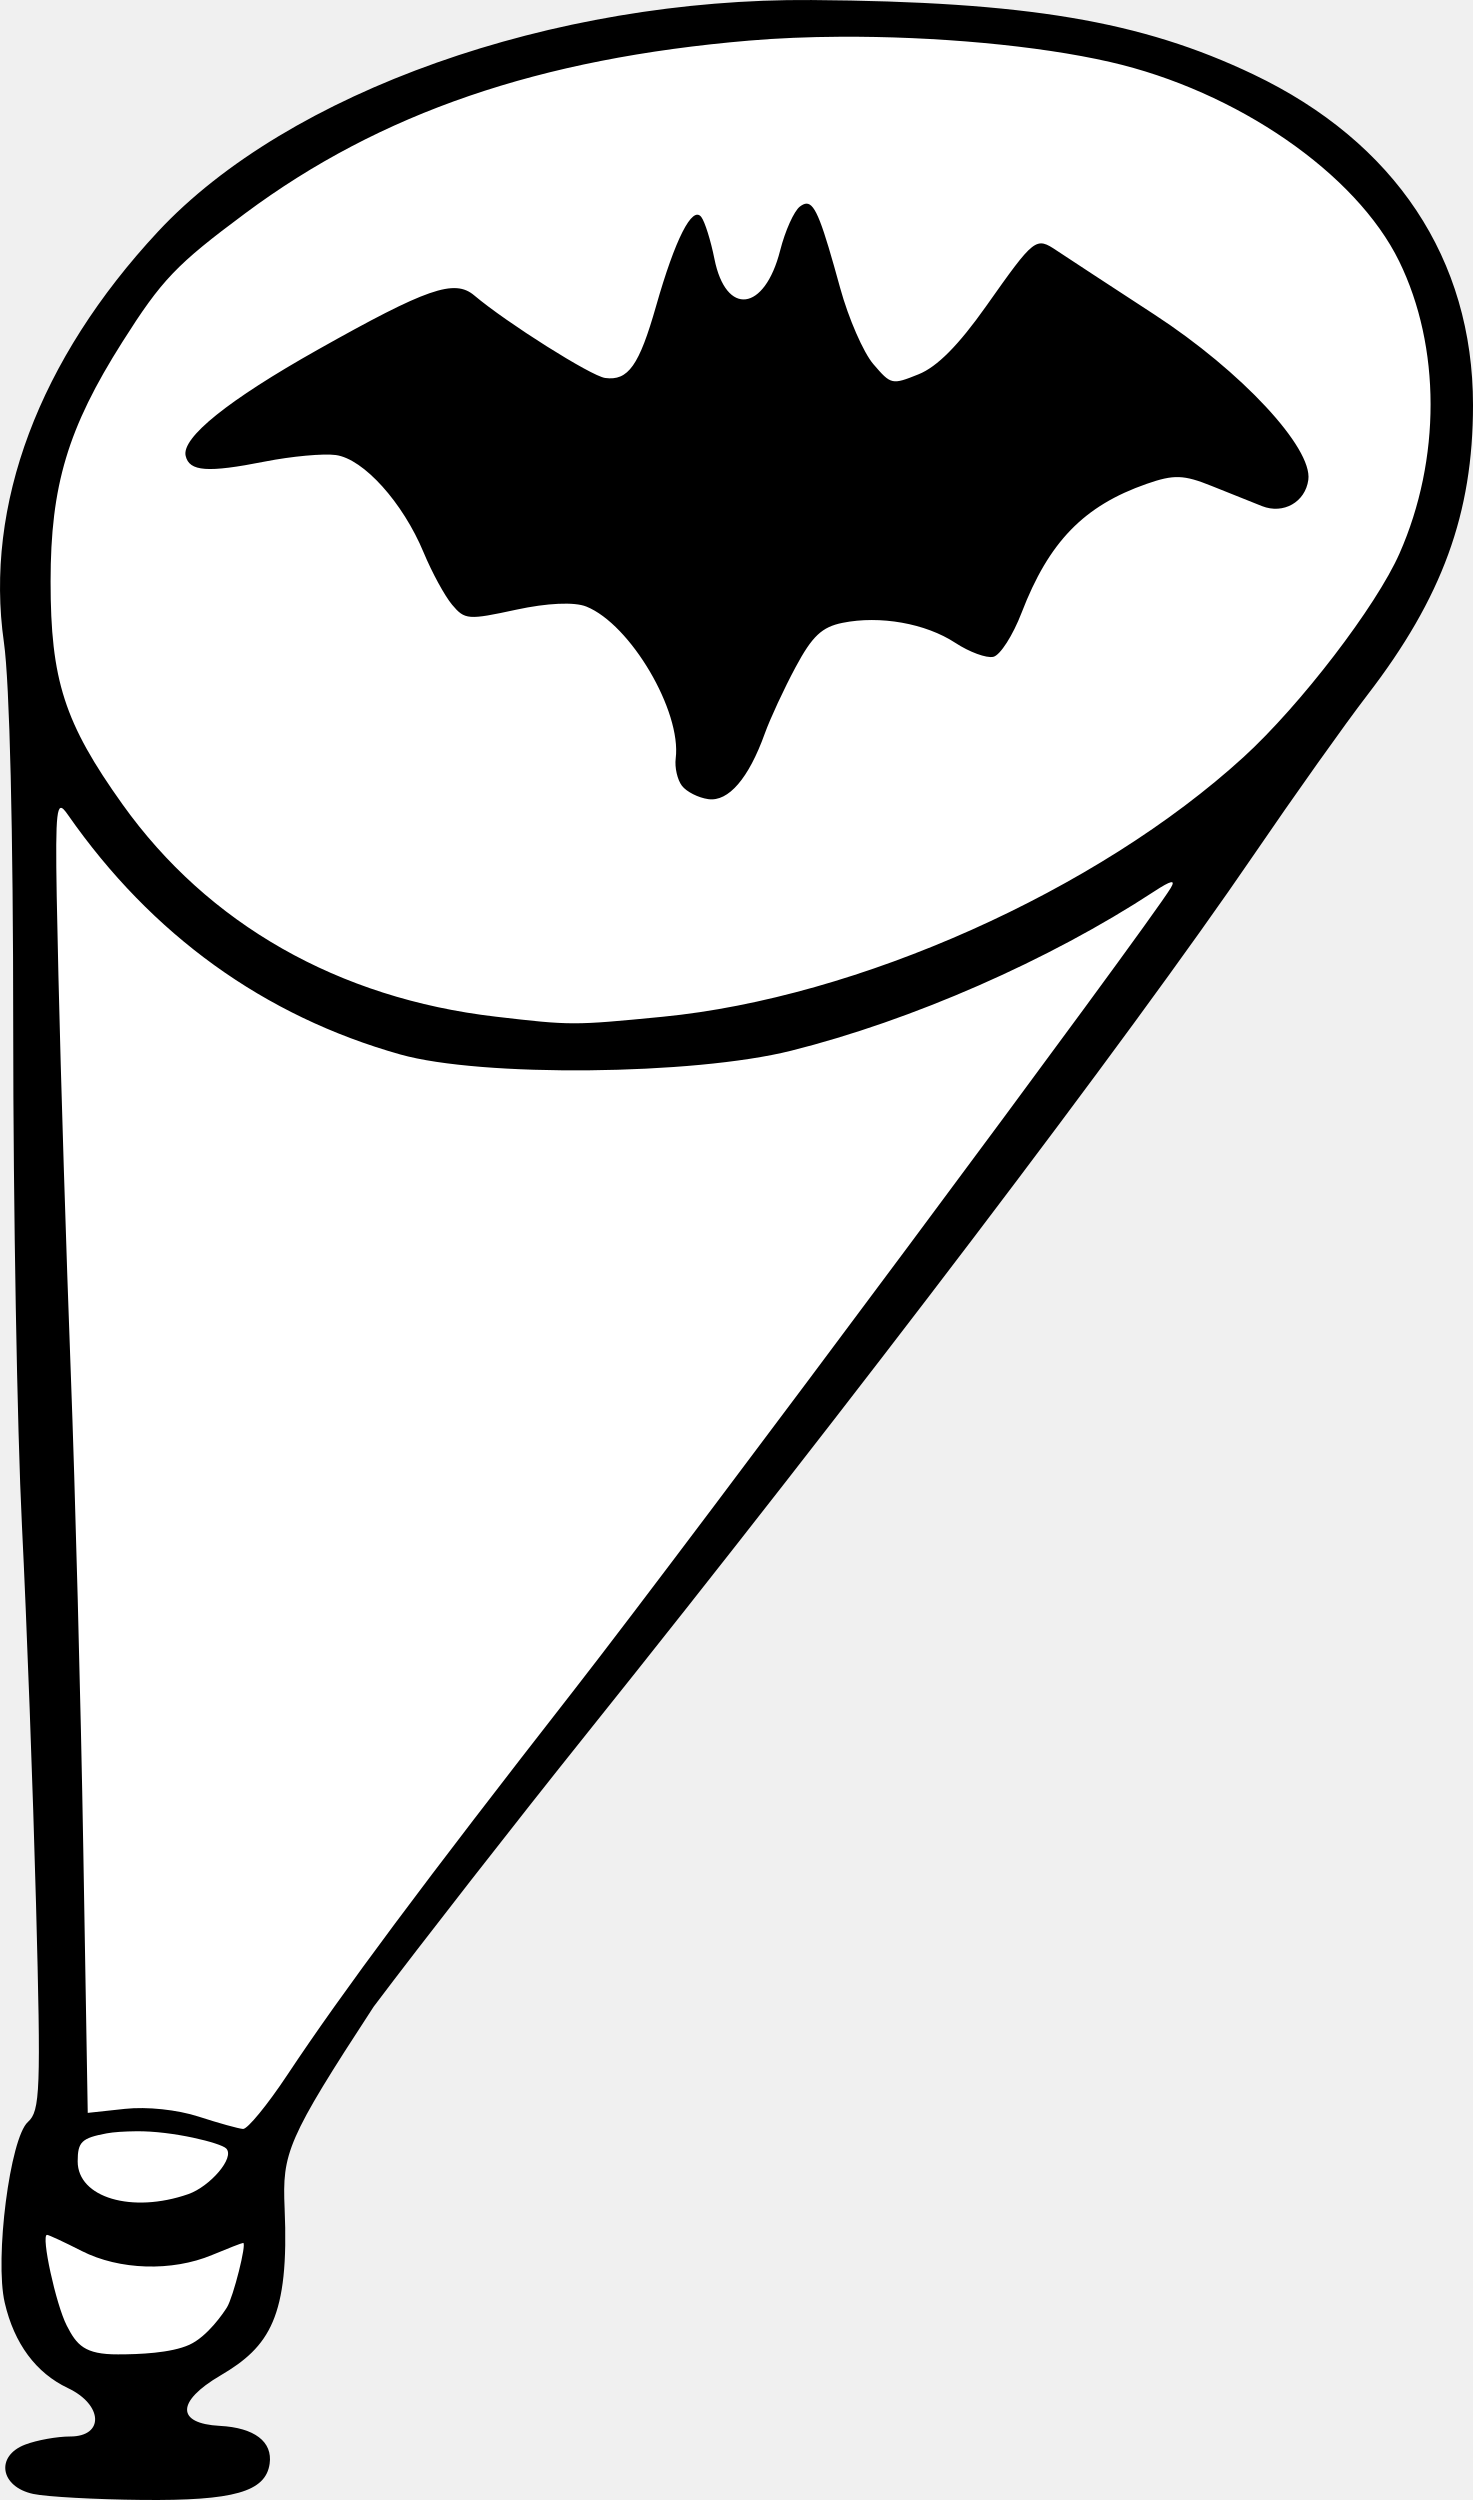
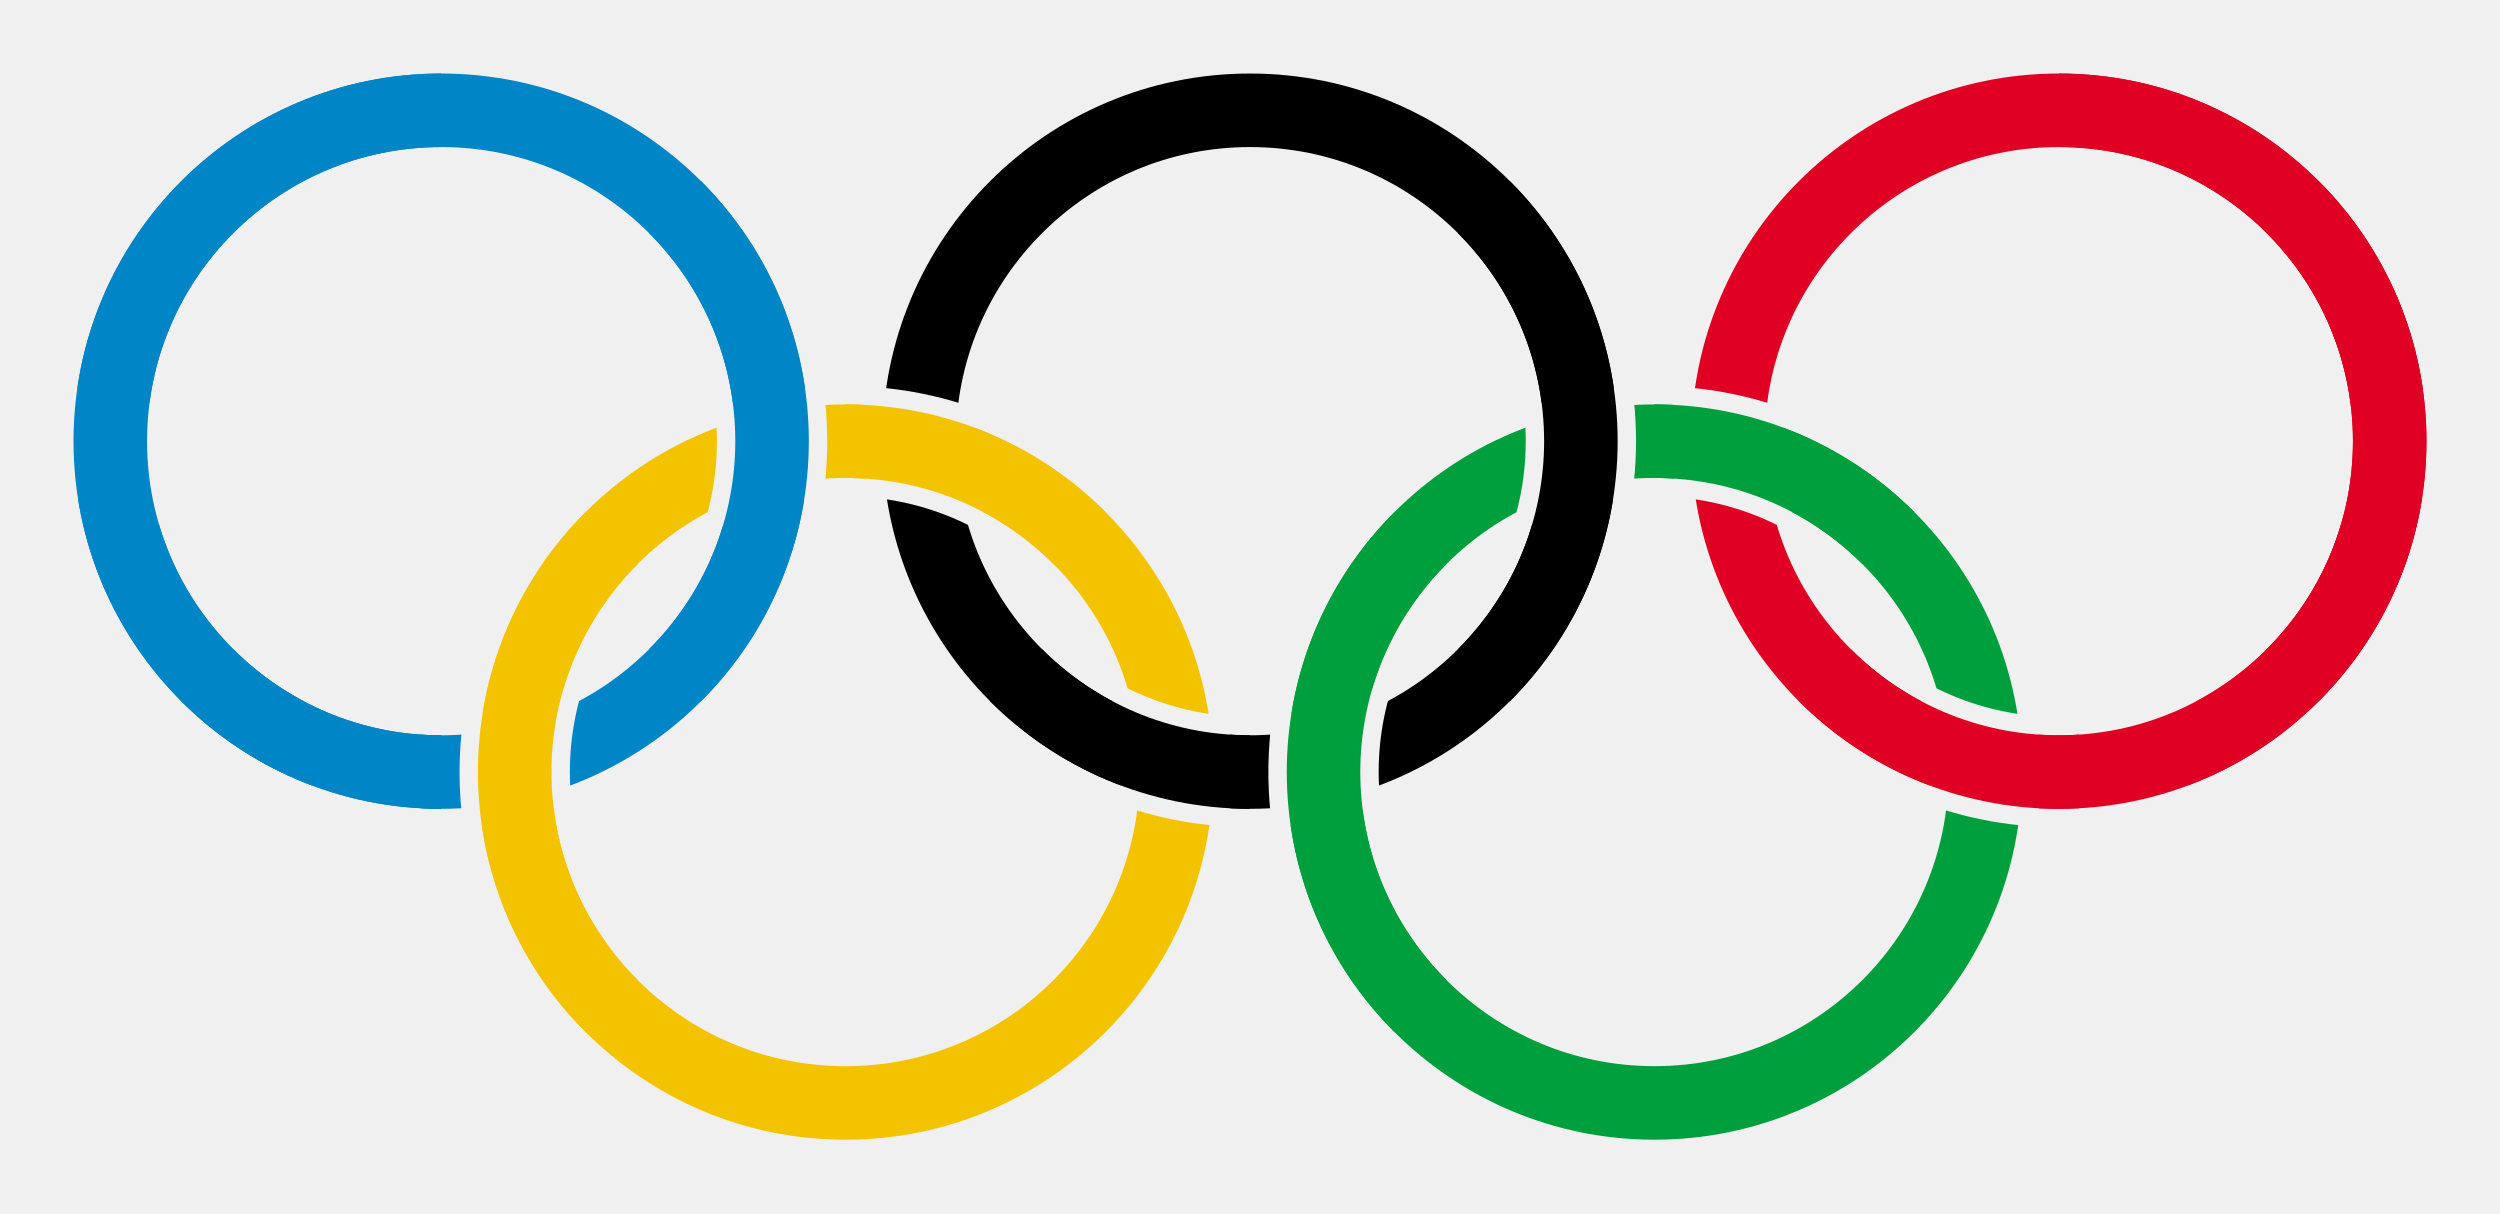
- <svg xmlns="http://www.w3.org/2000/svg" height="407.105mm" viewBox="0 0 239.866 407.105" width="239.866mm">
-   <path d="m -5296.141,380.754 c -8.574,-0.889 -17.753,-3.528 -18.055,-14.916 -0.303,-11.387 0.892,-23.248 3.92,-24.955 3.028,-1.707 2.757,-3.657 2.757,-3.657 l -3.357,-96.919 c 0,0 -3.746,-151.442 -2.423,-160.879 1.323,-9.437 11.954,-40.89 38.265,-58.904 26.31,-18.013 61.544,-22.629 93.815,-24.623 32.27,-1.994 69.991,7.019 85.816,26.452 15.825,19.433 20.23,46.474 5.744,69.564 -14.486,23.09 -39.872,57.31 -39.872,57.31 l -97.834,128.524 -48.736,65.282 c 0,0 1.434,15.518 0.271,21.283 -1.163,5.765 -5.654,15.69 -20.309,16.436 z" fill="#FFFFFF" transform="translate(-6.054471,43.27997) translate(5324.178,-36.04639)" />
-   <path d="m -6684.002,1673.584 c -159.245,-1.191 -322.255,56.558 -402.287,142.518 -73.29,78.719 -106.899,168.303 -94.846,252.814 3.524,24.715 5.727,115.653 5.727,238.272 0.015,109.066 2.427,246.327 5.359,305.025 2.933,58.699 6.841,163.689 8.684,233.309 3.042,114.851 2.581,127.271 -4.981,134.027 -11.023,9.848 -20.562,84.243 -14.273,111.305 5.844,25.149 19.2,43.182 38.887,52.506 21.618,10.238 22.515,29.783 1.365,29.783 -8.012,0 -20.454,2.239 -27.646,4.973 -18.559,7.055 -15.443,26.053 4.986,30.398 8.189,1.742 38.346,3.399 67.014,3.68 56.374,0.557 75.926,-4.986 78.42,-22.234 1.97,-13.621 -9.339,-22.238 -30.65,-23.35 -27.009,-1.413 -26.855,-15.054 0.351,-30.998 30.311,-17.763 42.413,-36.151 39.523,-102.892 -1.475,-34.079 1.281,-42.109 54.799,-124.1 29.186,-38.8 87.946,-114.103 130.58,-167.342 164.755,-205.741 334.946,-429.92 410.767,-541.074 25.142,-36.858 56.701,-81.284 70.131,-98.725 46.235,-60.04 65.137,-111.869 65.137,-178.601 0,-89.778 -47.931,-161.922 -135.232,-203.549 -69.015,-32.908 -139.409,-44.754 -271.815,-45.744 z m 17.461,22.596 c 58.337,-0.323 121.566,5.317 166.195,15.529 77.933,17.833 151.507,68.561 177.957,122.697 25.692,52.574 25.765,121.861 0.197,179.801 -14.316,32.438 -60.87,93.235 -95.934,125.281 -90.041,82.292 -237.507,148.19 -357.783,159.883 h -0.01 c -55.073,5.358 -55.858,5.356 -102.637,-0.1 -96.728,-11.28 -176.991,-56.953 -229.57,-130.635 -35.806,-50.178 -44.276,-76.426 -44.277,-137.207 0,-59.065 10.567,-94.318 44.189,-147.412 24.29,-38.355 33.079,-47.557 75.648,-79.197 83.213,-61.851 180.827,-95.297 310.183,-106.277 17.488,-1.484 36.39,-2.254 55.836,-2.361 z m -20.621,102.721 c -1.257,0.014 -2.575,0.673 -4.051,1.781 -3.609,2.711 -9.087,14.886 -12.176,27.059 -9.56,37.69 -33.361,40.699 -40.459,5.115 -2.246,-11.264 -5.874,-22.837 -8.06,-25.719 -5.522,-7.274 -16.092,13.527 -27.805,54.713 -10.445,36.733 -17.208,46.284 -31.4,44.34 -8.626,-1.182 -60.614,-33.98 -80.547,-50.812 -12.185,-10.291 -29.025,-4.447 -96.32,33.424 -55.173,31.05 -83.921,54.154 -81.301,65.336 2.268,9.674 13.45,10.481 48.68,3.516 16.465,-3.255 36.152,-5.066 43.75,-4.025 17.049,2.336 41.245,29.184 54.039,59.963 5.121,12.319 13.016,26.806 17.545,32.193 7.824,9.307 9.788,9.457 39.414,3.035 19.122,-4.146 35.812,-4.896 43.16,-1.943 27.21,10.933 58.695,64.42 55.022,93.488 -0.7,5.553 1.02,13.116 3.82,16.807 2.801,3.69 10.125,7.401 16.277,8.244 12.371,1.695 24.805,-12.752 34.721,-40.336 3.305,-9.192 11.823,-27.565 18.93,-40.828 10.277,-19.185 16.191,-24.778 28.936,-27.352 23.066,-4.658 51.142,0.322 69.387,12.305 8.707,5.717 19.258,9.59 23.451,8.607 4.194,-0.983 12.012,-13.194 17.373,-27.139 16.779,-43.64 38.321,-65.828 77.006,-79.32 16.731,-5.836 22.739,-5.639 39.969,1.314 11.152,4.5 25.101,10.082 31,12.402 13.145,5.171 26.613,-2.465 28.488,-16.15 2.698,-19.691 -41.216,-66.862 -94.728,-101.754 -27.35,-17.833 -54.367,-35.53 -60.043,-39.326 -12.996,-8.692 -13.554,-8.254 -43.522,34.168 -17.008,24.076 -30.145,37.323 -41.58,41.92 -16.44,6.608 -16.907,6.504 -27.842,-6.254 -6.115,-7.136 -15.299,-28.204 -20.408,-46.816 -10.977,-39.985 -15.276,-52.017 -20.725,-51.955 z m -459.199,371.951 c 1.119,-0.493 2.645,1.366 4.656,4.25 51.546,73.937 120.788,123.855 204.533,147.451 49.762,14.021 180.417,12.764 240.59,-2.314 74.348,-18.63 158.796,-55.68 223.35,-97.99 10.519,-6.891 13.432,-7.513 10.254,-2.188 -13.671,22.892 -294.816,400.808 -367.225,493.623 -92.852,119.018 -142.236,185.316 -176.66,237.164 -12.178,18.342 -24.375,33.2 -27.105,33.016 -2.729,-0.183 -15.017,-3.598 -27.303,-7.59 -13.108,-4.259 -31.826,-6.235 -45.301,-4.781 l -22.967,2.478 -2.742,-162.264 c -1.51,-89.245 -4.981,-221.458 -7.719,-293.809 -2.736,-72.35 -6.142,-181.805 -7.568,-243.234 -1.849,-79.678 -2.151,-102.333 1.207,-103.812 z m 46.736,814.434 c 22.355,-0.254 51.911,7.199 55.276,10.563 5.644,5.643 -10.049,23.504 -23.311,28.128 -34.62,12.069 -68.072,2.171 -68.072,-20.143 0,-12.038 2.404,-14.36 17.863,-17.26 4.271,-0.801 10.793,-1.204 18.244,-1.289 z m -54.961,63.758 c 1.029,0 10.63,4.469 21.34,9.93 23.121,11.787 55.52,12.789 80.191,2.48 9.802,-4.095 18.428,-7.445 19.174,-7.445 2.335,0 -6.036,33.275 -9.971,39.643 -2.062,3.336 -11.912,17.935 -23.179,23.051 -11.266,5.116 -30.932,5.901 -43.832,5.901 -20.632,0.097 -25.448,-5.704 -31.595,-17.714 -6.709,-13.107 -15.99,-55.846 -12.129,-55.846 z" fill="#000000" transform="translate(-6.054471,43.27997) translate(5324.178,-36.04639) matrix(0.2645833,0,0,0.2645833,-3417.479,-450.0312)" />
+ <svg xmlns="http://www.w3.org/2000/svg" xmlns:xlink="http://www.w3.org/1999/xlink" viewBox="-34 -12 68 33" width="1020" height="495">
+   <defs>
+     <clipPath id="interlace">
+       <path d="M -11,-11 h 22 v 22 h -22 z M 11,-1.5 a 10.5,10.5 0 0,0 0,21 v -3 a 7.5,7.5 0 1,1 0,-15 M -11,1.5 a 7.5,7.5 0 1,1 0,15 v 3 a 10.5,10.5 0 0,0 0,-21 z" clip-rule="evenodd" />
+     </clipPath>
+     <clipPath id="interlace_Firefox">
+       <path d="M 0,0 l -12,12 h 12 z" />
+     </clipPath>
+     <g id="ring">
+       <circle r="9" clip-path="url(#interlace)" />
+       <circle r="9" clip-path="url(#interlace_Firefox)" />
+       <path d="M 0,-9 a 9,9 0 0,1 9,9" transform="rotate(45)" />
+     </g>
+   </defs>
+   <g fill="none" stroke-width="2">
+     <g stroke="#0085c7" transform="translate(-22)">
+       <use xlink:href="#ring" />
+       <path d="M 0,-9 a 9,9 0 0,0 0,18" />
+     </g>
+     <use xlink:href="#ring" stroke="black" />
+     <g stroke="#df0024" transform="translate(22)">
+       <use xlink:href="#ring" />
+       <path d="M 0,-9 a 9,9 0 0,1 0,18" />
+     </g>
+     <use xlink:href="#ring" stroke="#f4c300" transform="translate(-11, 9) rotate(180)" />
+     <use xlink:href="#ring" stroke="#009f3d" transform="translate(11, 9) rotate(180)" />
+   </g>
</svg>
